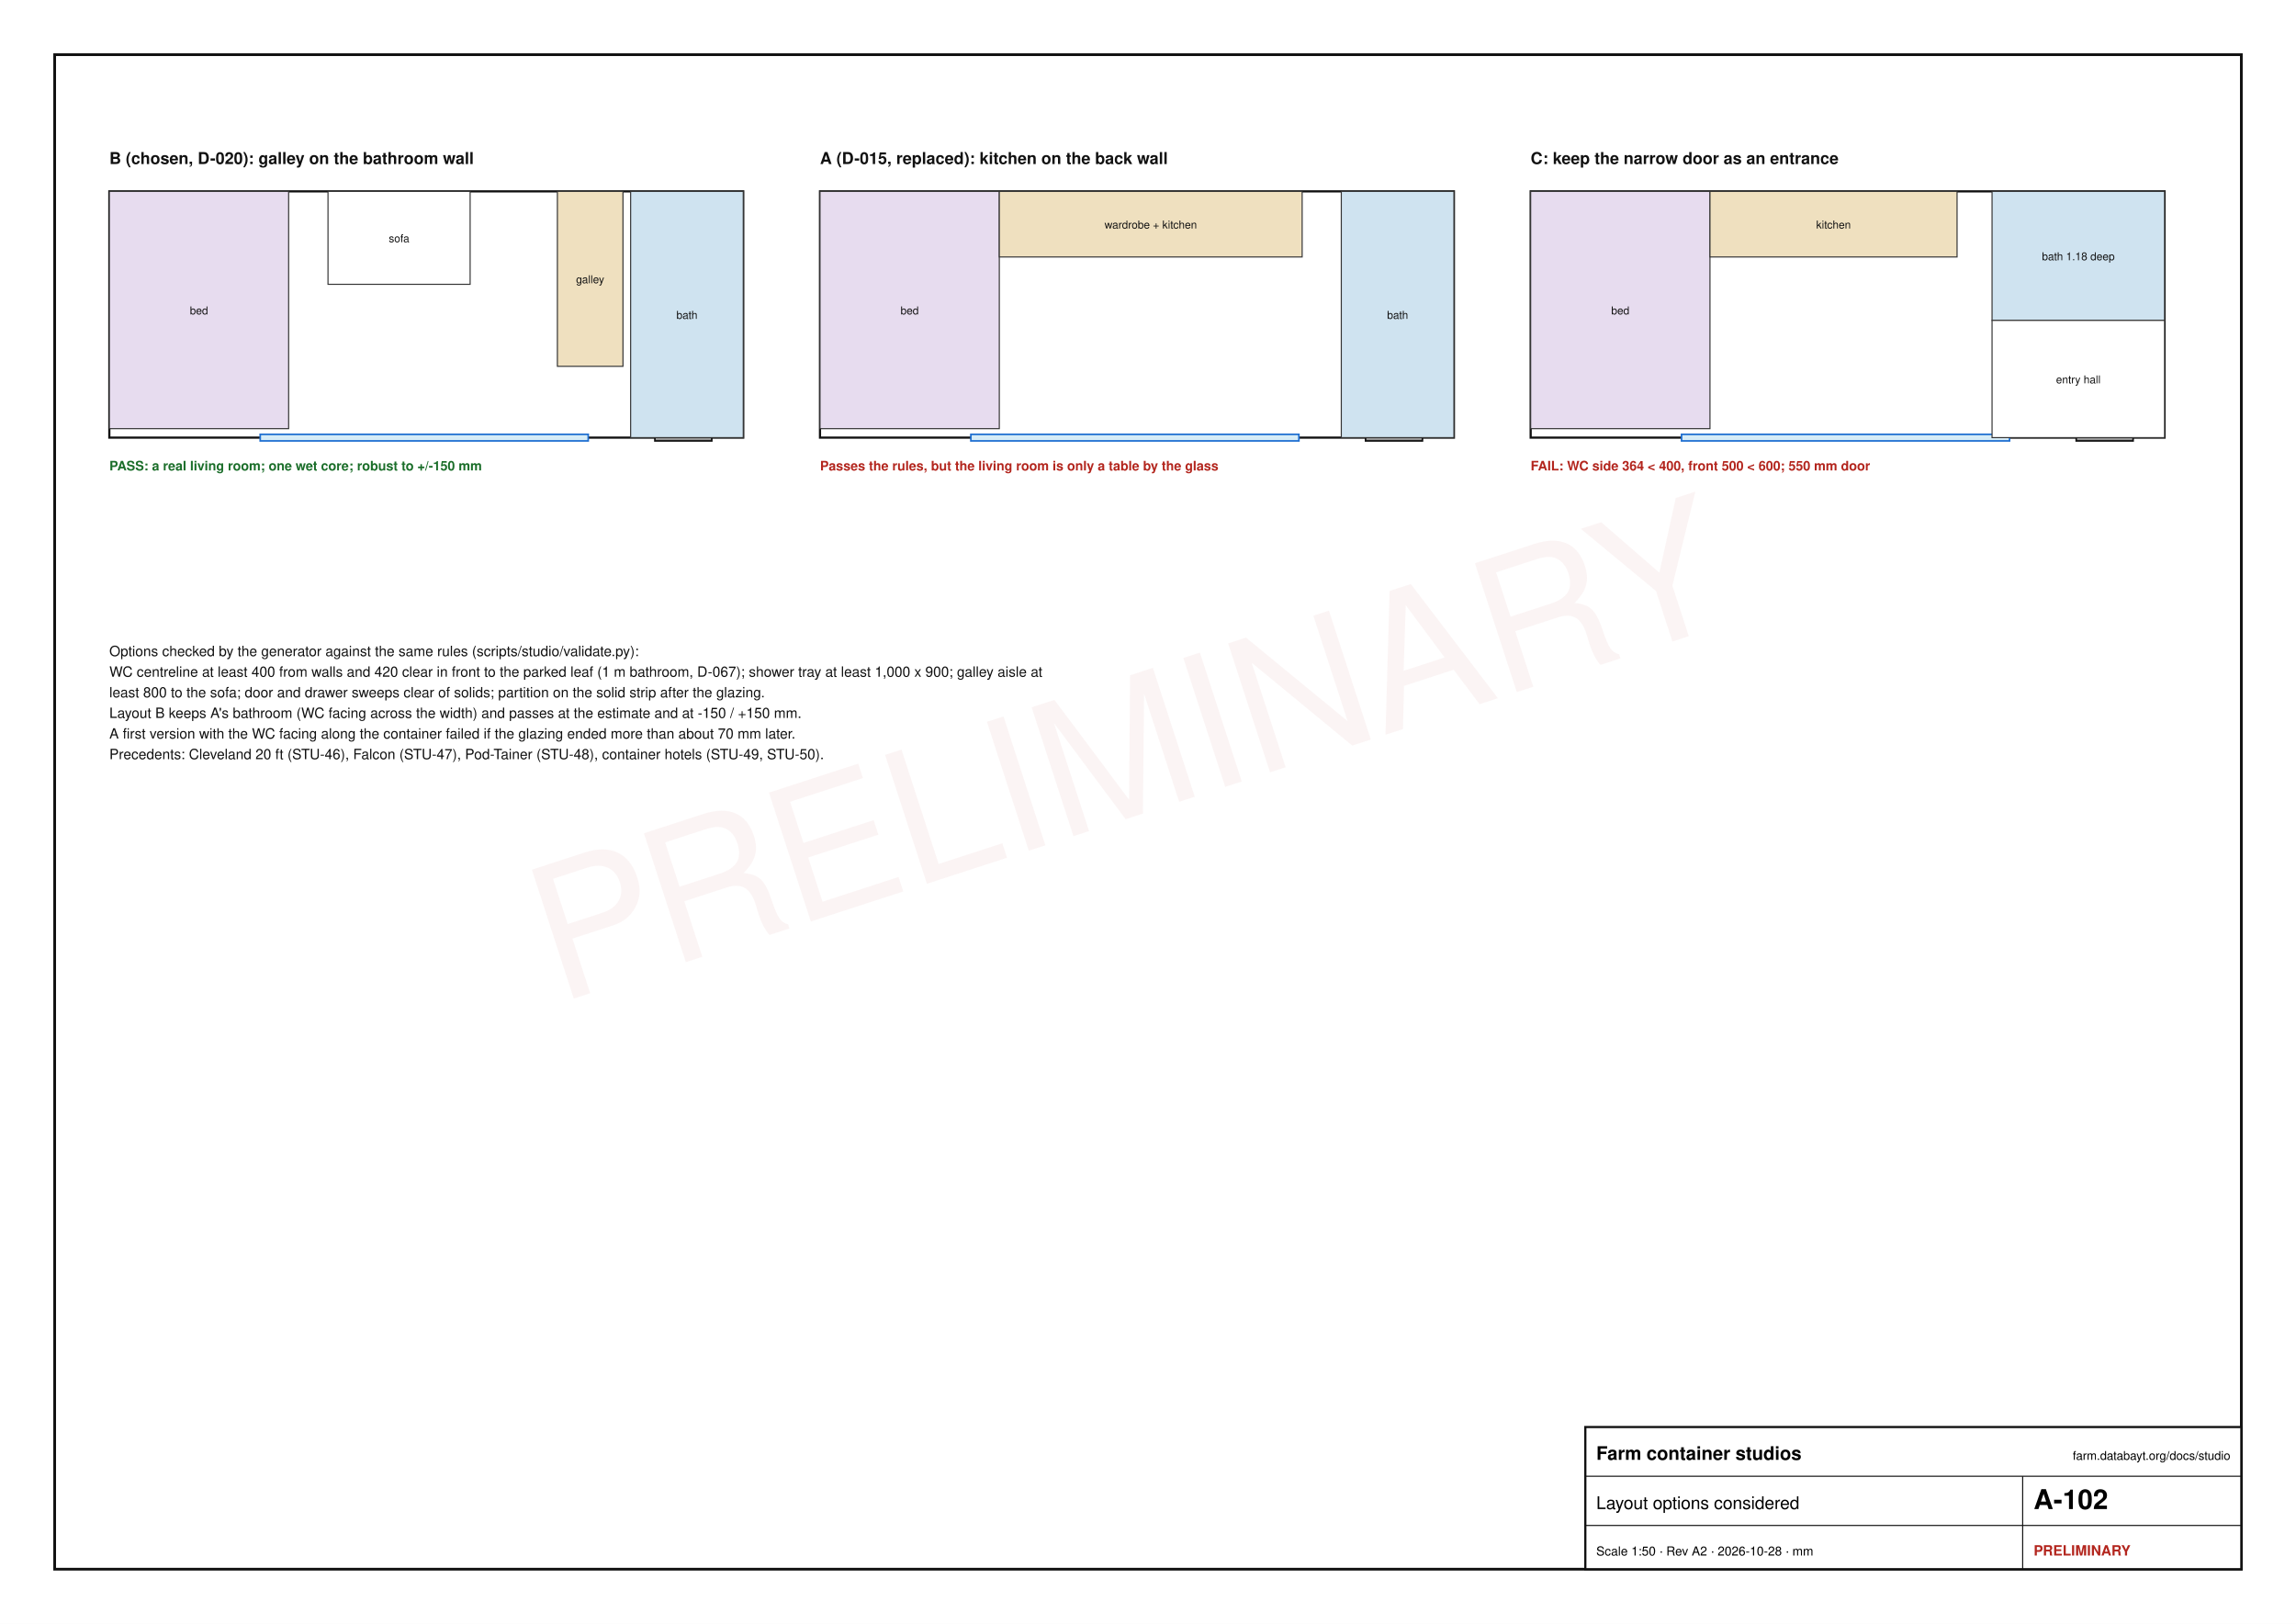
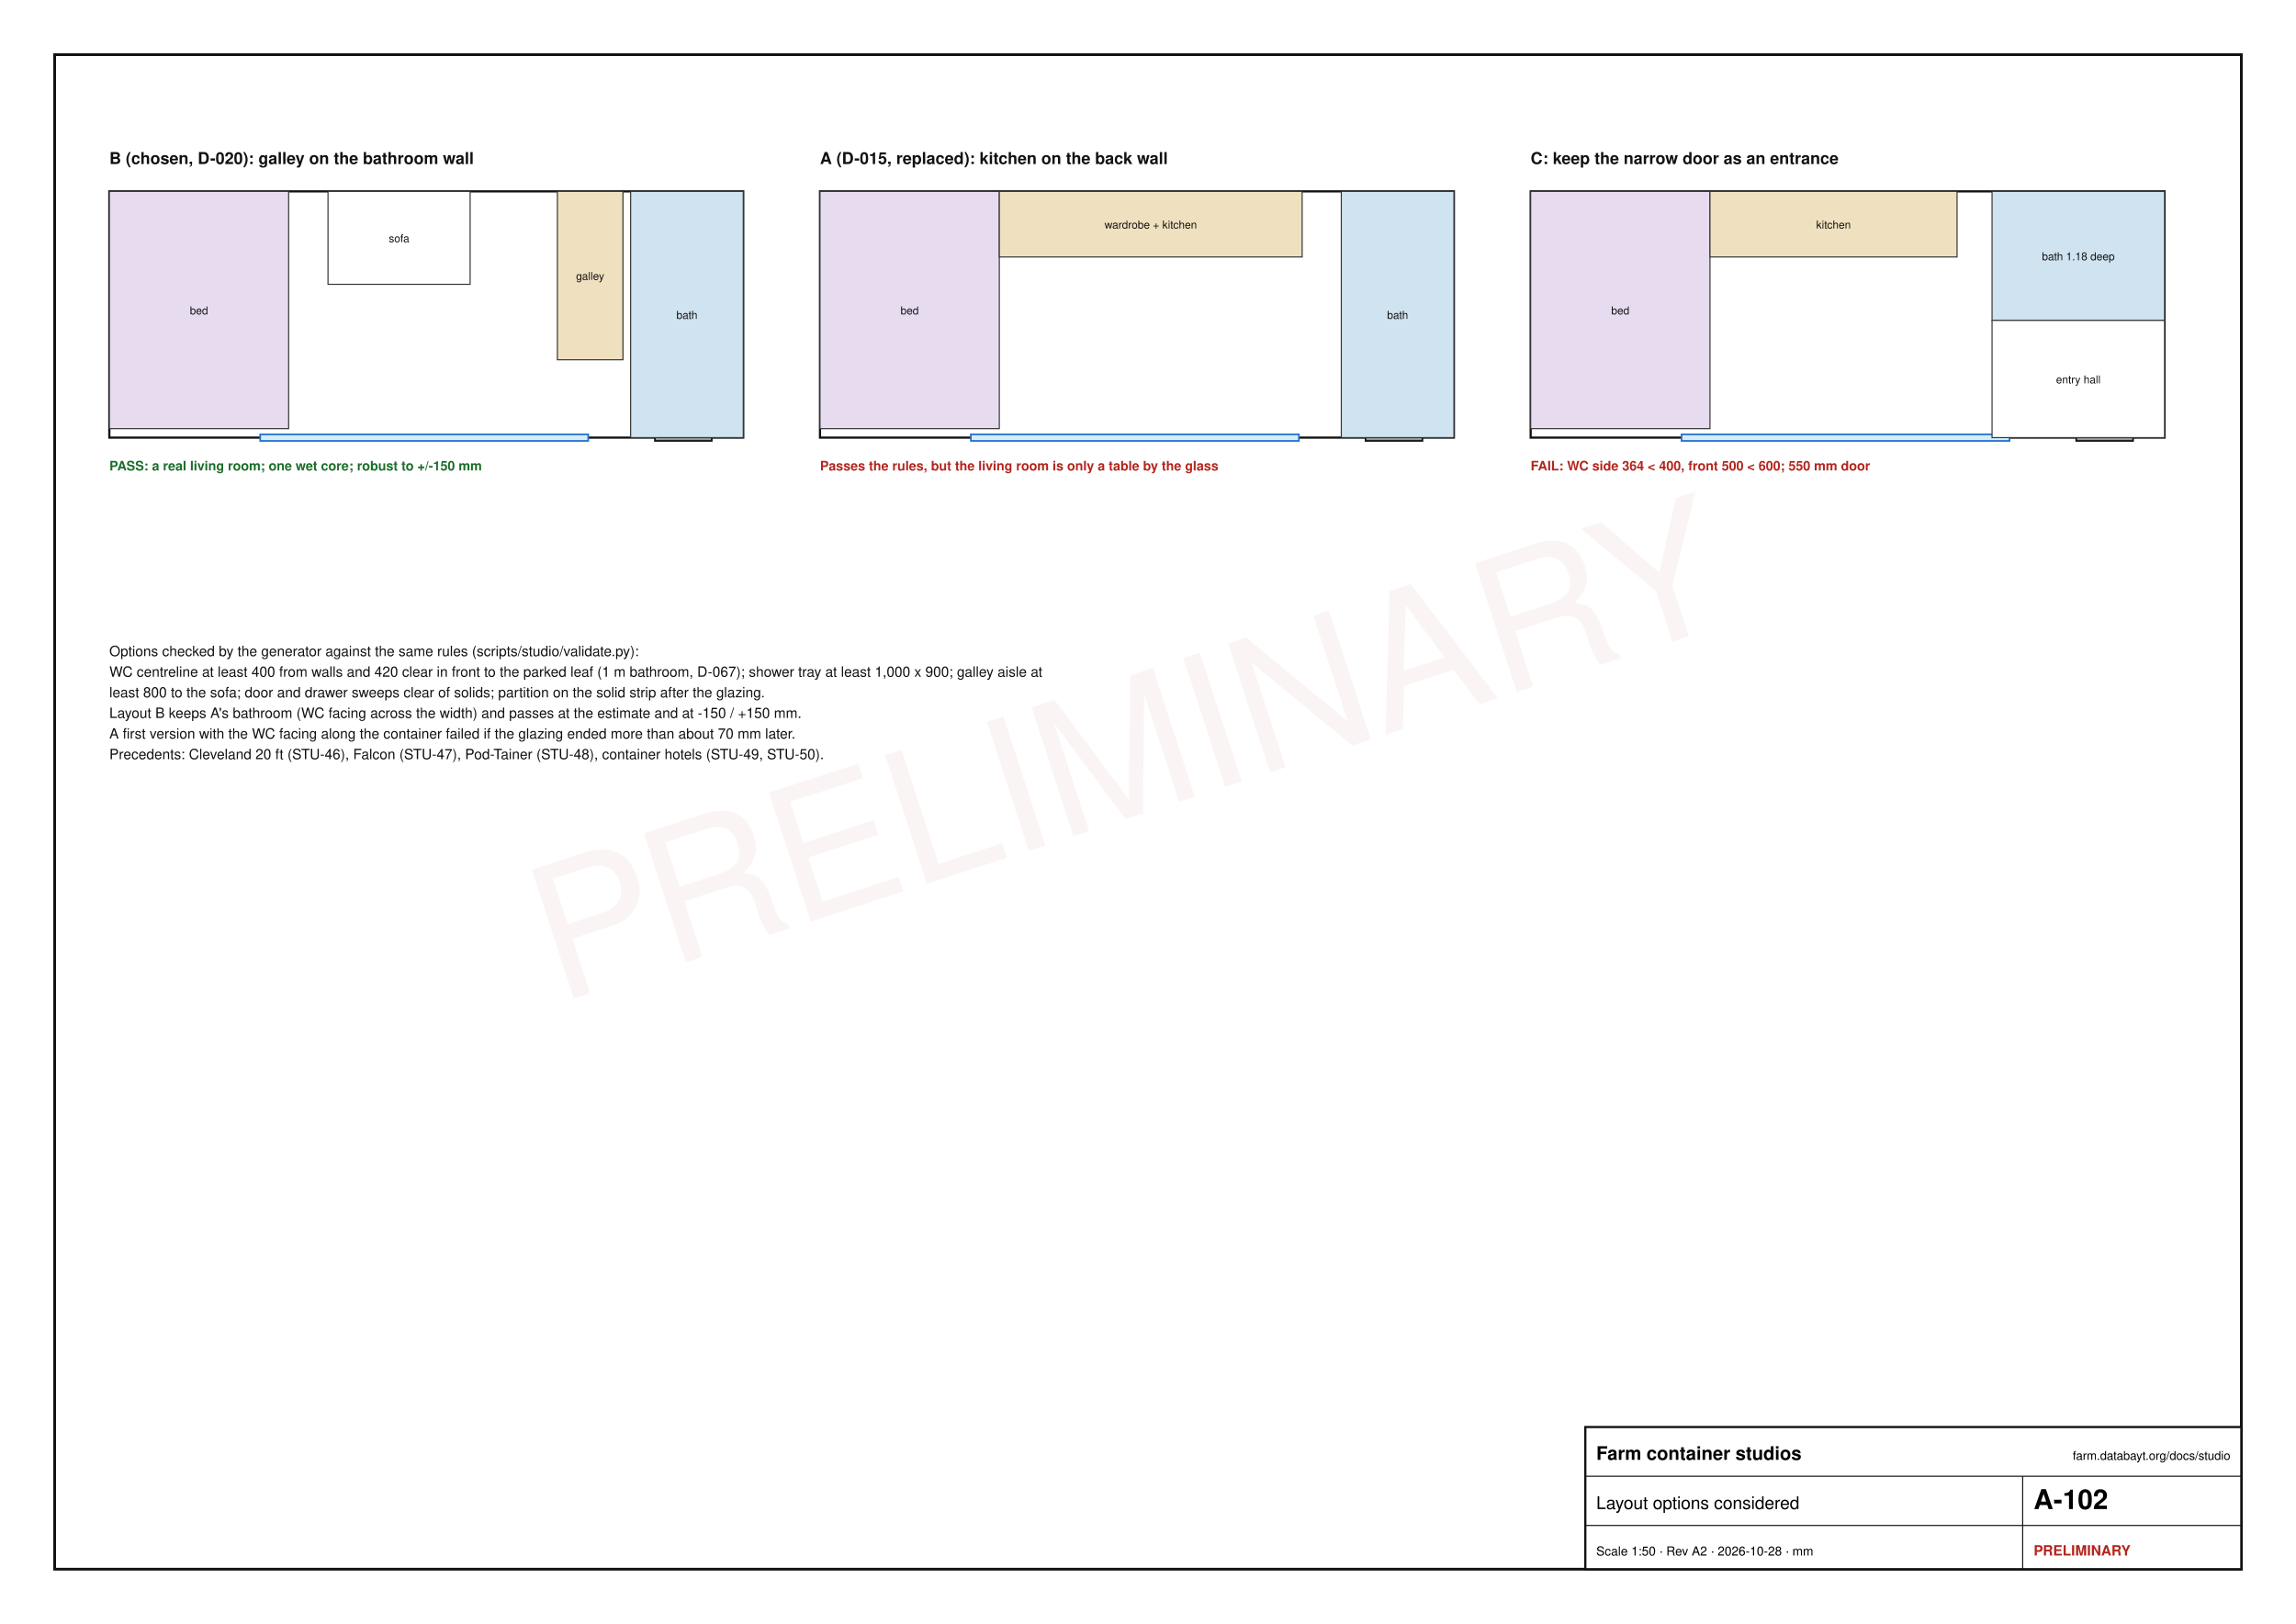
<svg xmlns="http://www.w3.org/2000/svg" width="420mm" height="297mm" viewBox="0 0 420 297" font-family="Helvetica, Arial, sans-serif">
  <rect x="0" y="0" width="420" height="297" fill="#fff" />
  <rect x="10" y="10" width="400" height="277" fill="none" stroke="#111" stroke-width="0.5" />
  <text x="20" y="30" font-size="3" text-anchor="start" font-weight="bold" fill="#111">B (chosen, D-020): galley on the bathroom wall</text>
  <rect x="20" y="35" width="115.96" height="45.04" fill="#fff" stroke="#111" stroke-width="0.4" />
  <rect x="47.6" y="79.44" width="60" height="1.2" fill="#d6ecf7" stroke="#1f6fd1" stroke-width="0.3" />
  <rect x="119.8" y="79.44" width="10.4" height="1.2" fill="#999" stroke="#111" stroke-width="0.3" />
  <rect x="20" y="35" width="32.8" height="43.4" fill="#e7dcef" stroke="#333" stroke-width="0.2" />
  <text x="36.4" y="57.5" font-size="2" text-anchor="middle" font-weight="normal" fill="#111">bed</text>
  <rect x="60" y="35" width="26" height="17" fill="#ffffff" stroke="#333" stroke-width="0.2" />
  <text x="73" y="44.3" font-size="2" text-anchor="middle" font-weight="normal" fill="#111">sofa</text>
-   <rect x="101.96" y="35" width="12" height="32" fill="#efe0bf" stroke="#333" stroke-width="0.2" />
-   <text x="107.96" y="51.8" font-size="2" text-anchor="middle" font-weight="normal" fill="#111">galley</text>
+   <rect x="101.96" y="35" width="12" height="30.8" fill="#efe0bf" stroke="#333" stroke-width="0.2" />
+   <text x="107.96" y="51.2" font-size="2" text-anchor="middle" font-weight="normal" fill="#111">galley</text>
  <rect x="115.36" y="35" width="20.6" height="45.04" fill="#cfe3f0" stroke="#333" stroke-width="0.2" />
  <text x="125.66" y="58.32" font-size="2" text-anchor="middle" font-weight="normal" fill="#111">bath</text>
  <text x="20" y="86.04" font-size="2.4" text-anchor="start" font-weight="bold" fill="#1b6e2a">PASS: a real living room; one wet core; robust to +/-150 mm</text>
  <text x="150" y="30" font-size="3" text-anchor="start" font-weight="bold" fill="#111">A (D-015, replaced): kitchen on the back wall</text>
  <rect x="150" y="35" width="115.96" height="45.04" fill="#fff" stroke="#111" stroke-width="0.4" />
  <rect x="177.6" y="79.44" width="60" height="1.2" fill="#d6ecf7" stroke="#1f6fd1" stroke-width="0.3" />
  <rect x="249.8" y="79.44" width="10.4" height="1.2" fill="#999" stroke="#111" stroke-width="0.3" />
  <rect x="150" y="35" width="32.8" height="43.4" fill="#e7dcef" stroke="#333" stroke-width="0.2" />
  <text x="166.4" y="57.5" font-size="2" text-anchor="middle" font-weight="normal" fill="#111">bed</text>
  <rect x="182.8" y="35" width="55.4" height="12" fill="#efe0bf" stroke="#333" stroke-width="0.2" />
  <text x="210.5" y="41.8" font-size="2" text-anchor="middle" font-weight="normal" fill="#111">wardrobe + kitchen</text>
  <rect x="245.36" y="35" width="20.6" height="45.04" fill="#cfe3f0" stroke="#333" stroke-width="0.2" />
  <text x="255.66" y="58.32" font-size="2" text-anchor="middle" font-weight="normal" fill="#111">bath</text>
  <text x="150" y="86.04" font-size="2.4" text-anchor="start" font-weight="bold" fill="#b3261e">Passes the rules, but the living room is only a table by the glass</text>
  <text x="280" y="30" font-size="3" text-anchor="start" font-weight="bold" fill="#111">C: keep the narrow door as an entrance</text>
  <rect x="280" y="35" width="115.96" height="45.04" fill="#fff" stroke="#111" stroke-width="0.4" />
  <rect x="307.6" y="79.44" width="60" height="1.2" fill="#d6ecf7" stroke="#1f6fd1" stroke-width="0.3" />
  <rect x="379.8" y="79.44" width="10.4" height="1.2" fill="#999" stroke="#111" stroke-width="0.3" />
  <rect x="280" y="35" width="32.8" height="43.4" fill="#e7dcef" stroke="#333" stroke-width="0.2" />
  <text x="296.4" y="57.5" font-size="2" text-anchor="middle" font-weight="normal" fill="#111">bed</text>
  <rect x="312.8" y="35" width="45.2" height="12" fill="#efe0bf" stroke="#333" stroke-width="0.2" />
  <text x="335.4" y="41.8" font-size="2" text-anchor="middle" font-weight="normal" fill="#111">kitchen</text>
  <rect x="364.4" y="35" width="31.56" height="23.6" fill="#cfe3f0" stroke="#333" stroke-width="0.2" />
  <text x="380.18" y="47.6" font-size="2" text-anchor="middle" font-weight="normal" fill="#111">bath 1.18 deep</text>
  <rect x="364.4" y="58.6" width="31.56" height="21.44" fill="#ffffff" stroke="#333" stroke-width="0.2" />
  <text x="380.18" y="70.12" font-size="2" text-anchor="middle" font-weight="normal" fill="#111">entry hall</text>
  <text x="280" y="86.04" font-size="2.4" text-anchor="start" font-weight="bold" fill="#b3261e">FAIL: WC side 364 &lt; 400, front 500 &lt; 600; 550 mm door</text>
  <text x="20" y="120" font-size="2.6" text-anchor="start" font-weight="normal" fill="#111">Options checked by the generator against the same rules (scripts/studio/validate.py):</text>
  <text x="20" y="123.77" font-size="2.6" text-anchor="start" font-weight="normal" fill="#111">WC centreline at least 400 from walls and 420 clear in front to the parked leaf (1 m bathroom, D-067); shower tray at least 1,000 x 900; galley aisle at</text>
  <text x="20" y="127.54" font-size="2.6" text-anchor="start" font-weight="normal" fill="#111">least 800 to the sofa; door and drawer sweeps clear of solids; partition on the solid strip after the glazing.</text>
  <text x="20" y="131.31" font-size="2.6" text-anchor="start" font-weight="normal" fill="#111">Layout B keeps A's bathroom (WC facing across the width) and passes at the estimate and at -150 / +150 mm.</text>
  <text x="20" y="135.08" font-size="2.6" text-anchor="start" font-weight="normal" fill="#111">A first version with the WC facing along the container failed if the glazing ended more than about 70 mm later.</text>
  <text x="20" y="138.85" font-size="2.6" text-anchor="start" font-weight="normal" fill="#111">Precedents: Cleveland 20 ft (STU-46), Falcon (STU-47), Pod-Tainer (STU-48), container hotels (STU-49, STU-50).</text>
  <rect x="290" y="261" width="120" height="26" fill="#fff" stroke="#111" stroke-width="0.4" />
  <line x1="290" y1="270" x2="410" y2="270" stroke="#111" stroke-width="0.2" />
  <line x1="290" y1="279" x2="410" y2="279" stroke="#111" stroke-width="0.2" />
  <line x1="370" y1="270" x2="370" y2="287" stroke="#111" stroke-width="0.2" />
  <text x="292" y="267" font-size="3.4" font-weight="bold">Farm container studios</text>
  <text x="408" y="267" font-size="2.2" text-anchor="end">farm.databayt.org/docs/studio</text>
  <text x="292" y="276" font-size="3.2">Layout options considered</text>
  <text x="372" y="276" font-size="5" font-weight="bold">A-102</text>
  <text x="292" y="284.5" font-size="2.3">Scale 1:50 · Rev A2 · 2026-10-28 · mm</text>
  <text x="372" y="284.5" font-size="2.6" font-weight="bold" fill="#b3261e">PRELIMINARY</text>
  <text x="210.0" y="148.5" font-size="34" fill="#b3261e" fill-opacity="0.05" text-anchor="middle" transform="rotate(-18 210.0 148.5)">PRELIMINARY</text>
</svg>
